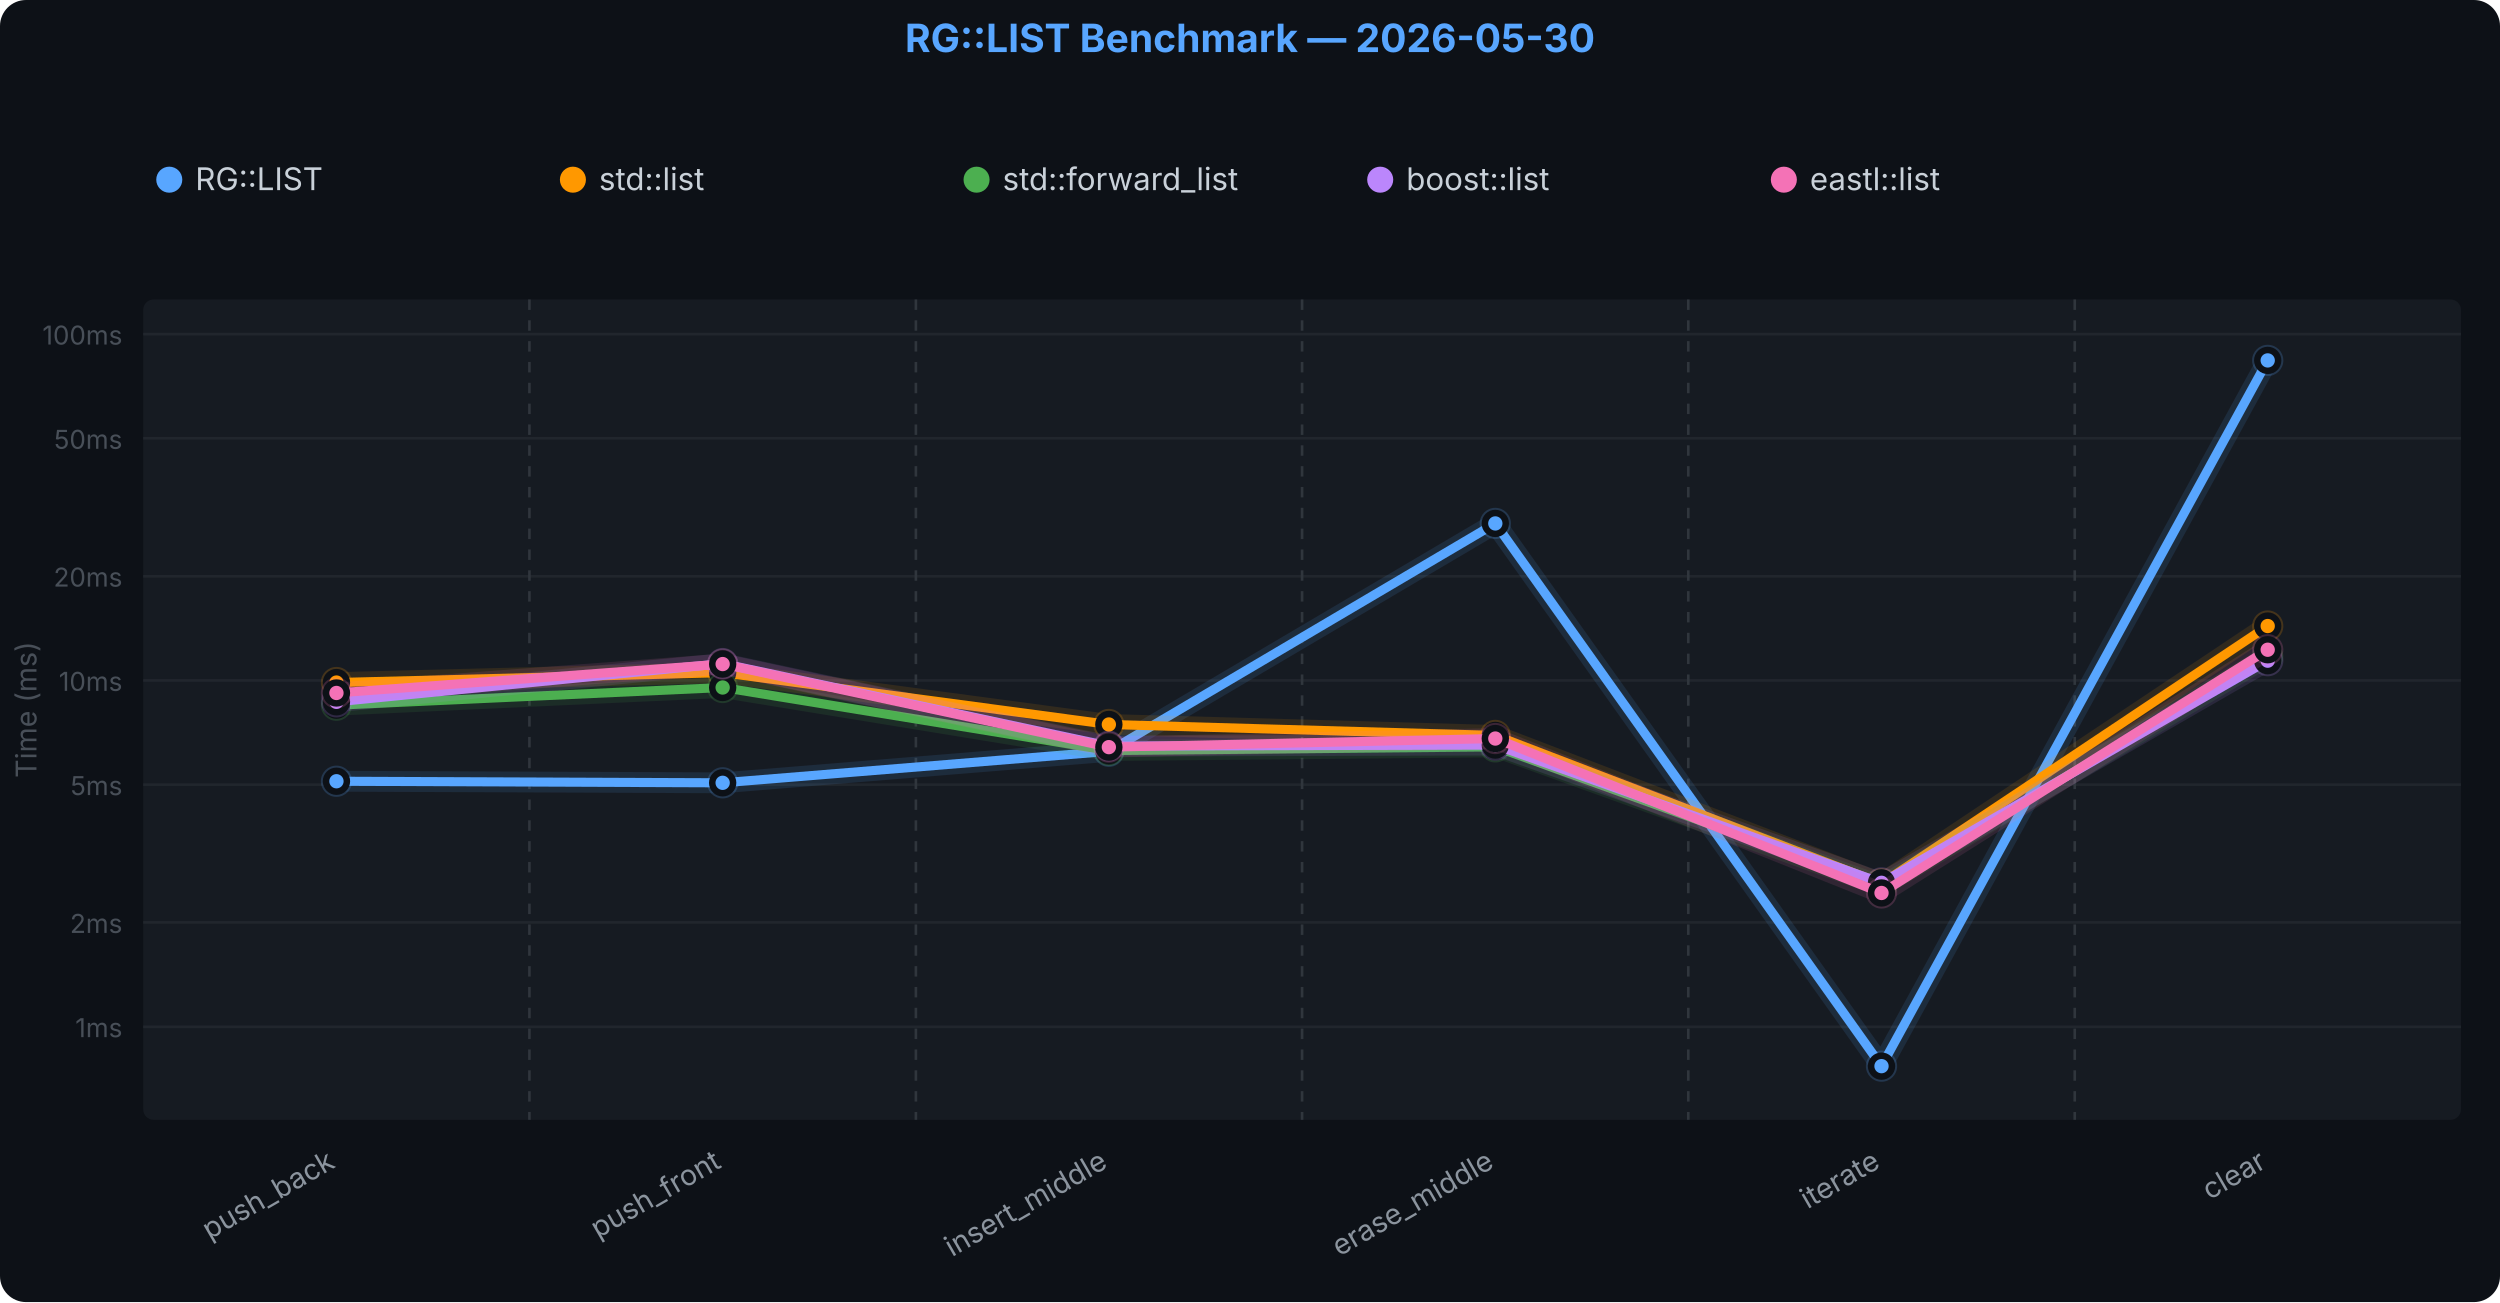
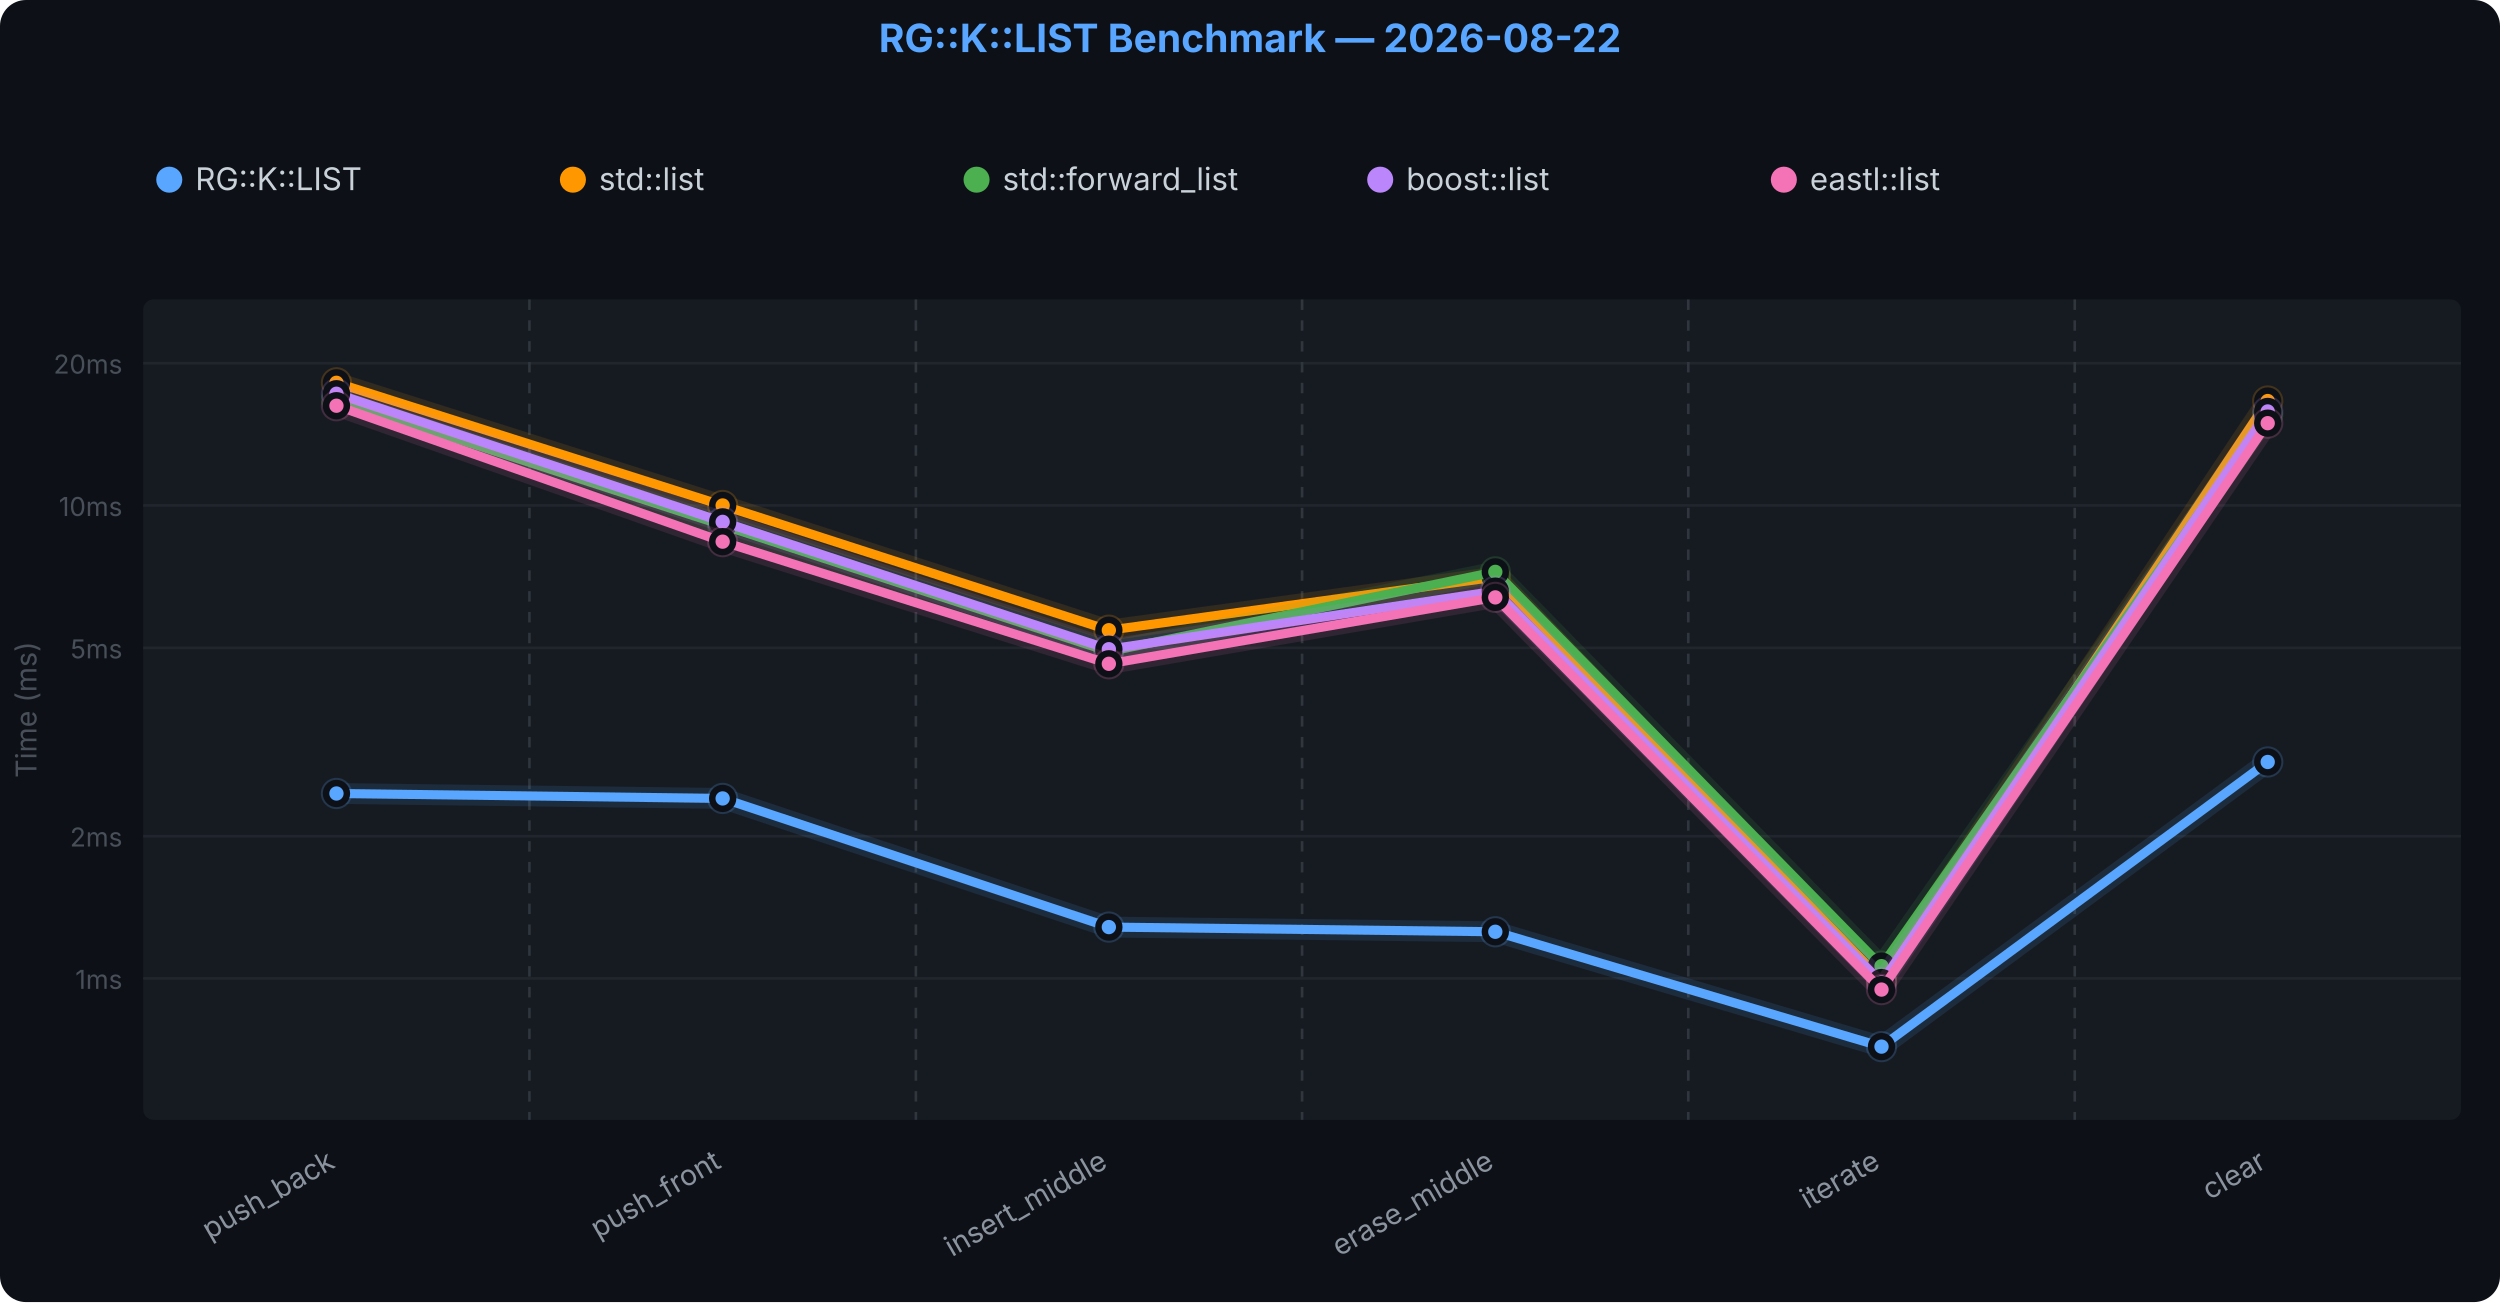
<svg xmlns="http://www.w3.org/2000/svg" viewBox="0 0 960 500" font-family="-apple-system,BlinkMacSystemFont,Segoe UI,sans-serif">
  <rect width="960" height="500" rx="10" fill="#0d1117" />
  <rect x="55" y="115" width="890" height="315" fill="#161b22" rx="4" />
-   <line x1="55" y1="394.3" x2="945" y2="394.3" stroke="#21262d" />
-   <text x="47" y="398.263" text-anchor="end" fill="#484f58" font-size="10">1ms</text>
-   <line x1="55" y1="354.2" x2="945" y2="354.2" stroke="#21262d" />
-   <text x="47" y="358.234" text-anchor="end" fill="#484f58" font-size="10">2ms</text>
-   <line x1="55" y1="301.3" x2="945" y2="301.3" stroke="#21262d" />
-   <text x="47" y="305.318" text-anchor="end" fill="#484f58" font-size="10">5ms</text>
-   <line x1="55" y1="261.3" x2="945" y2="261.3" stroke="#21262d" />
-   <text x="47" y="265.289" text-anchor="end" fill="#484f58" font-size="10">10ms</text>
-   <line x1="55" y1="221.3" x2="945" y2="221.3" stroke="#21262d" />
-   <text x="47" y="225.259" text-anchor="end" fill="#484f58" font-size="10">20ms</text>
-   <line x1="55" y1="168.3" x2="945" y2="168.3" stroke="#21262d" />
-   <text x="47" y="172.344" text-anchor="end" fill="#484f58" font-size="10">50ms</text>
-   <line x1="55" y1="128.3" x2="945" y2="128.3" stroke="#21262d" />
-   <text x="47" y="132.314" text-anchor="end" fill="#484f58" font-size="10">100ms</text>
+   <line x1="55" y1="375.7" x2="945" y2="375.7" stroke="#21262d" />
+   <text x="47" y="379.723" text-anchor="end" fill="#484f58" font-size="10">1ms</text>
+   <line x1="55" y1="321.1" x2="945" y2="321.1" stroke="#21262d" />
+   <text x="47" y="325.06" text-anchor="end" fill="#484f58" font-size="10">2ms</text>
+   <line x1="55" y1="248.8" x2="945" y2="248.8" stroke="#21262d" />
+   <text x="47" y="252.8" text-anchor="end" fill="#484f58" font-size="10">5ms</text>
+   <line x1="55" y1="194.1" x2="945" y2="194.1" stroke="#21262d" />
+   <text x="47" y="198.137" text-anchor="end" fill="#484f58" font-size="10">10ms</text>
+   <line x1="55" y1="139.5" x2="945" y2="139.5" stroke="#21262d" />
+   <text x="47" y="143.474" text-anchor="end" fill="#484f58" font-size="10">20ms</text>
  <line x1="203.3" y1="115" x2="203.3" y2="430" stroke="#30363d" stroke-width="1" stroke-dasharray="4,4" />
  <line x1="351.7" y1="115" x2="351.7" y2="430" stroke="#30363d" stroke-width="1" stroke-dasharray="4,4" />
  <line x1="500.0" y1="115" x2="500.0" y2="430" stroke="#30363d" stroke-width="1" stroke-dasharray="4,4" />
  <line x1="648.3" y1="115" x2="648.3" y2="430" stroke="#30363d" stroke-width="1" stroke-dasharray="4,4" />
  <line x1="796.7" y1="115" x2="796.7" y2="430" stroke="#30363d" stroke-width="1" stroke-dasharray="4,4" />
-   <path d="M129.2,300.0 L277.5,300.6 L425.8,288.5 L574.2,201.0 L722.5,409.4 L870.8,138.4" fill="none" stroke="#58a6ff" stroke-width="8" stroke-linejoin="round" stroke-linecap="round" opacity="0.12" />
-   <path d="M129.2,300.0 L277.5,300.6 L425.8,288.5 L574.2,201.0 L722.5,409.4 L870.8,138.4" fill="none" stroke="#58a6ff" stroke-width="3.5" stroke-linejoin="round" stroke-linecap="round" />
-   <circle cx="129.2" cy="300.0" r="6" fill="#58a6ff" opacity="0.2" />
-   <circle cx="129.2" cy="300.0" r="4" fill="#58a6ff" stroke="#0d1117" stroke-width="2.5" />
-   <circle cx="277.5" cy="300.6" r="6" fill="#58a6ff" opacity="0.2" />
-   <circle cx="277.5" cy="300.6" r="4" fill="#58a6ff" stroke="#0d1117" stroke-width="2.5" />
-   <circle cx="425.8" cy="288.5" r="6" fill="#58a6ff" opacity="0.2" />
-   <circle cx="425.8" cy="288.5" r="4" fill="#58a6ff" stroke="#0d1117" stroke-width="2.5" />
-   <circle cx="574.2" cy="201.0" r="6" fill="#58a6ff" opacity="0.2" />
-   <circle cx="574.2" cy="201.0" r="4" fill="#58a6ff" stroke="#0d1117" stroke-width="2.5" />
-   <circle cx="722.5" cy="409.4" r="6" fill="#58a6ff" opacity="0.2" />
-   <circle cx="722.5" cy="409.4" r="4" fill="#58a6ff" stroke="#0d1117" stroke-width="2.5" />
-   <circle cx="870.8" cy="138.4" r="6" fill="#58a6ff" opacity="0.2" />
-   <circle cx="870.8" cy="138.4" r="4" fill="#58a6ff" stroke="#0d1117" stroke-width="2.5" />
-   <path d="M129.2,262.1 L277.5,258.3 L425.8,278.2 L574.2,282.4 L722.5,339.3 L870.8,240.4" fill="none" stroke="#FF9800" stroke-width="8" stroke-linejoin="round" stroke-linecap="round" opacity="0.12" />
-   <path d="M129.2,262.1 L277.5,258.3 L425.8,278.2 L574.2,282.4 L722.5,339.3 L870.8,240.4" fill="none" stroke="#FF9800" stroke-width="3.5" stroke-linejoin="round" stroke-linecap="round" />
-   <circle cx="129.2" cy="262.1" r="6" fill="#FF9800" opacity="0.2" />
-   <circle cx="129.2" cy="262.1" r="4" fill="#FF9800" stroke="#0d1117" stroke-width="2.5" />
-   <circle cx="277.5" cy="258.3" r="6" fill="#FF9800" opacity="0.2" />
-   <circle cx="277.5" cy="258.3" r="4" fill="#FF9800" stroke="#0d1117" stroke-width="2.5" />
-   <circle cx="425.8" cy="278.2" r="6" fill="#FF9800" opacity="0.2" />
-   <circle cx="425.8" cy="278.2" r="4" fill="#FF9800" stroke="#0d1117" stroke-width="2.5" />
-   <circle cx="574.2" cy="282.4" r="6" fill="#FF9800" opacity="0.2" />
-   <circle cx="574.2" cy="282.4" r="4" fill="#FF9800" stroke="#0d1117" stroke-width="2.5" />
-   <circle cx="722.5" cy="339.3" r="6" fill="#FF9800" opacity="0.2" />
-   <circle cx="722.5" cy="339.3" r="4" fill="#FF9800" stroke="#0d1117" stroke-width="2.5" />
-   <circle cx="870.8" cy="240.4" r="6" fill="#FF9800" opacity="0.2" />
-   <circle cx="870.8" cy="240.4" r="4" fill="#FF9800" stroke="#0d1117" stroke-width="2.5" />
-   <path d="M129.2,270.8 L277.5,264.0 L425.8,288.2 L574.2,286.8 L722.5,340.3 L870.8,252.1" fill="none" stroke="#4CAF50" stroke-width="8" stroke-linejoin="round" stroke-linecap="round" opacity="0.12" />
-   <path d="M129.2,270.8 L277.5,264.0 L425.8,288.2 L574.2,286.8 L722.5,340.3 L870.8,252.1" fill="none" stroke="#4CAF50" stroke-width="3.5" stroke-linejoin="round" stroke-linecap="round" />
-   <circle cx="129.2" cy="270.8" r="6" fill="#4CAF50" opacity="0.2" />
-   <circle cx="129.2" cy="270.8" r="4" fill="#4CAF50" stroke="#0d1117" stroke-width="2.5" />
-   <circle cx="277.5" cy="264.0" r="6" fill="#4CAF50" opacity="0.2" />
-   <circle cx="277.5" cy="264.0" r="4" fill="#4CAF50" stroke="#0d1117" stroke-width="2.5" />
-   <circle cx="425.8" cy="288.2" r="6" fill="#4CAF50" opacity="0.2" />
-   <circle cx="425.8" cy="288.2" r="4" fill="#4CAF50" stroke="#0d1117" stroke-width="2.5" />
-   <circle cx="574.2" cy="286.8" r="6" fill="#4CAF50" opacity="0.2" />
-   <circle cx="574.2" cy="286.8" r="4" fill="#4CAF50" stroke="#0d1117" stroke-width="2.5" />
-   <circle cx="722.5" cy="340.3" r="6" fill="#4CAF50" opacity="0.2" />
-   <circle cx="722.5" cy="340.3" r="4" fill="#4CAF50" stroke="#0d1117" stroke-width="2.5" />
-   <circle cx="870.8" cy="252.1" r="6" fill="#4CAF50" opacity="0.2" />
-   <circle cx="870.8" cy="252.1" r="4" fill="#4CAF50" stroke="#0d1117" stroke-width="2.5" />
-   <path d="M129.2,269.5 L277.5,254.8 L425.8,286.5 L574.2,286.1 L722.5,339.0 L870.8,253.7" fill="none" stroke="#BB86FC" stroke-width="8" stroke-linejoin="round" stroke-linecap="round" opacity="0.12" />
-   <path d="M129.2,269.5 L277.5,254.8 L425.8,286.5 L574.2,286.1 L722.5,339.0 L870.8,253.7" fill="none" stroke="#BB86FC" stroke-width="3.5" stroke-linejoin="round" stroke-linecap="round" />
-   <circle cx="129.2" cy="269.5" r="6" fill="#BB86FC" opacity="0.2" />
-   <circle cx="129.2" cy="269.5" r="4" fill="#BB86FC" stroke="#0d1117" stroke-width="2.5" />
-   <circle cx="277.5" cy="254.8" r="6" fill="#BB86FC" opacity="0.2" />
-   <circle cx="277.5" cy="254.8" r="4" fill="#BB86FC" stroke="#0d1117" stroke-width="2.5" />
-   <circle cx="425.8" cy="286.5" r="6" fill="#BB86FC" opacity="0.2" />
-   <circle cx="425.8" cy="286.5" r="4" fill="#BB86FC" stroke="#0d1117" stroke-width="2.5" />
-   <circle cx="574.2" cy="286.1" r="6" fill="#BB86FC" opacity="0.2" />
-   <circle cx="574.2" cy="286.1" r="4" fill="#BB86FC" stroke="#0d1117" stroke-width="2.5" />
-   <circle cx="722.5" cy="339.0" r="6" fill="#BB86FC" opacity="0.2" />
-   <circle cx="722.5" cy="339.0" r="4" fill="#BB86FC" stroke="#0d1117" stroke-width="2.5" />
-   <circle cx="870.8" cy="253.7" r="6" fill="#BB86FC" opacity="0.2" />
-   <circle cx="870.8" cy="253.7" r="4" fill="#BB86FC" stroke="#0d1117" stroke-width="2.5" />
-   <path d="M129.2,266.1 L277.5,255.0 L425.8,286.9 L574.2,283.6 L722.5,342.9 L870.8,249.5" fill="none" stroke="#F472B6" stroke-width="8" stroke-linejoin="round" stroke-linecap="round" opacity="0.12" />
-   <path d="M129.2,266.1 L277.5,255.0 L425.8,286.9 L574.2,283.6 L722.5,342.9 L870.8,249.5" fill="none" stroke="#F472B6" stroke-width="3.5" stroke-linejoin="round" stroke-linecap="round" />
-   <circle cx="129.2" cy="266.1" r="6" fill="#F472B6" opacity="0.2" />
-   <circle cx="129.2" cy="266.1" r="4" fill="#F472B6" stroke="#0d1117" stroke-width="2.5" />
-   <circle cx="277.5" cy="255.0" r="6" fill="#F472B6" opacity="0.2" />
-   <circle cx="277.5" cy="255.0" r="4" fill="#F472B6" stroke="#0d1117" stroke-width="2.5" />
-   <circle cx="425.8" cy="286.9" r="6" fill="#F472B6" opacity="0.2" />
-   <circle cx="425.8" cy="286.9" r="4" fill="#F472B6" stroke="#0d1117" stroke-width="2.5" />
-   <circle cx="574.2" cy="283.6" r="6" fill="#F472B6" opacity="0.2" />
-   <circle cx="574.2" cy="283.6" r="4" fill="#F472B6" stroke="#0d1117" stroke-width="2.5" />
-   <circle cx="722.5" cy="342.9" r="6" fill="#F472B6" opacity="0.2" />
-   <circle cx="722.5" cy="342.9" r="4" fill="#F472B6" stroke="#0d1117" stroke-width="2.5" />
-   <circle cx="870.8" cy="249.5" r="6" fill="#F472B6" opacity="0.2" />
-   <circle cx="870.8" cy="249.5" r="4" fill="#F472B6" stroke="#0d1117" stroke-width="2.5" />
+   <path d="M129.2,304.7 L277.5,306.6 L425.8,356.0 L574.2,357.8 L722.5,401.9 L870.8,292.6" fill="none" stroke="#58a6ff" stroke-width="8" stroke-linejoin="round" stroke-linecap="round" opacity="0.12" />
+   <path d="M129.2,304.7 L277.5,306.6 L425.8,356.0 L574.2,357.8 L722.5,401.9 L870.8,292.6" fill="none" stroke="#58a6ff" stroke-width="3.5" stroke-linejoin="round" stroke-linecap="round" />
+   <circle cx="129.2" cy="304.7" r="6" fill="#58a6ff" opacity="0.2" />
+   <circle cx="129.2" cy="304.7" r="4" fill="#58a6ff" stroke="#0d1117" stroke-width="2.5" />
+   <circle cx="277.5" cy="306.6" r="6" fill="#58a6ff" opacity="0.2" />
+   <circle cx="277.5" cy="306.6" r="4" fill="#58a6ff" stroke="#0d1117" stroke-width="2.5" />
+   <circle cx="425.8" cy="356.0" r="6" fill="#58a6ff" opacity="0.2" />
+   <circle cx="425.8" cy="356.0" r="4" fill="#58a6ff" stroke="#0d1117" stroke-width="2.5" />
+   <circle cx="574.2" cy="357.8" r="6" fill="#58a6ff" opacity="0.2" />
+   <circle cx="574.2" cy="357.8" r="4" fill="#58a6ff" stroke="#0d1117" stroke-width="2.5" />
+   <circle cx="722.5" cy="401.9" r="6" fill="#58a6ff" opacity="0.2" />
+   <circle cx="722.5" cy="401.9" r="4" fill="#58a6ff" stroke="#0d1117" stroke-width="2.5" />
+   <circle cx="870.8" cy="292.6" r="6" fill="#58a6ff" opacity="0.2" />
+   <circle cx="870.8" cy="292.6" r="4" fill="#58a6ff" stroke="#0d1117" stroke-width="2.5" />
+   <path d="M129.2,147.0 L277.5,194.1 L425.8,242.0 L574.2,221.6 L722.5,376.4 L870.8,154.0" fill="none" stroke="#FF9800" stroke-width="8" stroke-linejoin="round" stroke-linecap="round" opacity="0.12" />
+   <path d="M129.2,147.0 L277.5,194.1 L425.8,242.0 L574.2,221.6 L722.5,376.4 L870.8,154.0" fill="none" stroke="#FF9800" stroke-width="3.5" stroke-linejoin="round" stroke-linecap="round" />
+   <circle cx="129.2" cy="147.0" r="6" fill="#FF9800" opacity="0.2" />
+   <circle cx="129.2" cy="147.0" r="4" fill="#FF9800" stroke="#0d1117" stroke-width="2.5" />
+   <circle cx="277.5" cy="194.1" r="6" fill="#FF9800" opacity="0.2" />
+   <circle cx="277.5" cy="194.1" r="4" fill="#FF9800" stroke="#0d1117" stroke-width="2.5" />
+   <circle cx="425.8" cy="242.0" r="6" fill="#FF9800" opacity="0.2" />
+   <circle cx="425.8" cy="242.0" r="4" fill="#FF9800" stroke="#0d1117" stroke-width="2.5" />
+   <circle cx="574.2" cy="221.6" r="6" fill="#FF9800" opacity="0.2" />
+   <circle cx="574.2" cy="221.6" r="4" fill="#FF9800" stroke="#0d1117" stroke-width="2.5" />
+   <circle cx="722.5" cy="376.4" r="6" fill="#FF9800" opacity="0.2" />
+   <circle cx="722.5" cy="376.4" r="4" fill="#FF9800" stroke="#0d1117" stroke-width="2.5" />
+   <circle cx="870.8" cy="154.0" r="6" fill="#FF9800" opacity="0.2" />
+   <circle cx="870.8" cy="154.0" r="4" fill="#FF9800" stroke="#0d1117" stroke-width="2.5" />
+   <path d="M129.2,153.5 L277.5,201.7 L425.8,250.2 L574.2,219.6 L722.5,371.0 L870.8,159.4" fill="none" stroke="#4CAF50" stroke-width="8" stroke-linejoin="round" stroke-linecap="round" opacity="0.12" />
+   <path d="M129.2,153.5 L277.5,201.7 L425.8,250.2 L574.2,219.6 L722.5,371.0 L870.8,159.4" fill="none" stroke="#4CAF50" stroke-width="3.5" stroke-linejoin="round" stroke-linecap="round" />
+   <circle cx="129.2" cy="153.5" r="6" fill="#4CAF50" opacity="0.2" />
+   <circle cx="129.2" cy="153.5" r="4" fill="#4CAF50" stroke="#0d1117" stroke-width="2.5" />
+   <circle cx="277.5" cy="201.7" r="6" fill="#4CAF50" opacity="0.2" />
+   <circle cx="277.5" cy="201.7" r="4" fill="#4CAF50" stroke="#0d1117" stroke-width="2.5" />
+   <circle cx="425.8" cy="250.2" r="6" fill="#4CAF50" opacity="0.2" />
+   <circle cx="425.8" cy="250.2" r="4" fill="#4CAF50" stroke="#0d1117" stroke-width="2.5" />
+   <circle cx="574.2" cy="219.6" r="6" fill="#4CAF50" opacity="0.2" />
+   <circle cx="574.2" cy="219.6" r="4" fill="#4CAF50" stroke="#0d1117" stroke-width="2.5" />
+   <circle cx="722.5" cy="371.0" r="6" fill="#4CAF50" opacity="0.2" />
+   <circle cx="722.5" cy="371.0" r="4" fill="#4CAF50" stroke="#0d1117" stroke-width="2.5" />
+   <circle cx="870.8" cy="159.4" r="6" fill="#4CAF50" opacity="0.2" />
+   <circle cx="870.8" cy="159.4" r="4" fill="#4CAF50" stroke="#0d1117" stroke-width="2.5" />
+   <path d="M129.2,151.2 L277.5,200.4 L425.8,249.3 L574.2,227.0 L722.5,377.3 L870.8,158.0" fill="none" stroke="#BB86FC" stroke-width="8" stroke-linejoin="round" stroke-linecap="round" opacity="0.12" />
+   <path d="M129.2,151.2 L277.5,200.4 L425.8,249.3 L574.2,227.0 L722.5,377.3 L870.8,158.0" fill="none" stroke="#BB86FC" stroke-width="3.5" stroke-linejoin="round" stroke-linecap="round" />
+   <circle cx="129.2" cy="151.2" r="6" fill="#BB86FC" opacity="0.2" />
+   <circle cx="129.2" cy="151.2" r="4" fill="#BB86FC" stroke="#0d1117" stroke-width="2.5" />
+   <circle cx="277.5" cy="200.4" r="6" fill="#BB86FC" opacity="0.2" />
+   <circle cx="277.5" cy="200.4" r="4" fill="#BB86FC" stroke="#0d1117" stroke-width="2.5" />
+   <circle cx="425.8" cy="249.3" r="6" fill="#BB86FC" opacity="0.2" />
+   <circle cx="425.8" cy="249.3" r="4" fill="#BB86FC" stroke="#0d1117" stroke-width="2.5" />
+   <circle cx="574.2" cy="227.0" r="6" fill="#BB86FC" opacity="0.2" />
+   <circle cx="574.2" cy="227.0" r="4" fill="#BB86FC" stroke="#0d1117" stroke-width="2.5" />
+   <circle cx="722.5" cy="377.3" r="6" fill="#BB86FC" opacity="0.2" />
+   <circle cx="722.5" cy="377.3" r="4" fill="#BB86FC" stroke="#0d1117" stroke-width="2.5" />
+   <circle cx="870.8" cy="158.0" r="6" fill="#BB86FC" opacity="0.2" />
+   <circle cx="870.8" cy="158.0" r="4" fill="#BB86FC" stroke="#0d1117" stroke-width="2.5" />
+   <path d="M129.2,155.8 L277.5,208.0 L425.8,254.9 L574.2,229.4 L722.5,380.0 L870.8,162.5" fill="none" stroke="#F472B6" stroke-width="8" stroke-linejoin="round" stroke-linecap="round" opacity="0.12" />
+   <path d="M129.2,155.8 L277.5,208.0 L425.8,254.9 L574.2,229.4 L722.5,380.0 L870.8,162.5" fill="none" stroke="#F472B6" stroke-width="3.5" stroke-linejoin="round" stroke-linecap="round" />
+   <circle cx="129.2" cy="155.8" r="6" fill="#F472B6" opacity="0.2" />
+   <circle cx="129.2" cy="155.8" r="4" fill="#F472B6" stroke="#0d1117" stroke-width="2.5" />
+   <circle cx="277.5" cy="208.0" r="6" fill="#F472B6" opacity="0.2" />
+   <circle cx="277.5" cy="208.0" r="4" fill="#F472B6" stroke="#0d1117" stroke-width="2.5" />
+   <circle cx="425.8" cy="254.9" r="6" fill="#F472B6" opacity="0.2" />
+   <circle cx="425.8" cy="254.9" r="4" fill="#F472B6" stroke="#0d1117" stroke-width="2.5" />
+   <circle cx="574.2" cy="229.4" r="6" fill="#F472B6" opacity="0.2" />
+   <circle cx="574.2" cy="229.4" r="4" fill="#F472B6" stroke="#0d1117" stroke-width="2.5" />
+   <circle cx="722.5" cy="380.0" r="6" fill="#F472B6" opacity="0.2" />
+   <circle cx="722.5" cy="380.0" r="4" fill="#F472B6" stroke="#0d1117" stroke-width="2.5" />
+   <circle cx="870.8" cy="162.5" r="6" fill="#F472B6" opacity="0.2" />
+   <circle cx="870.8" cy="162.5" r="4" fill="#F472B6" stroke="#0d1117" stroke-width="2.5" />
  <text x="129.2" y="448" text-anchor="end" fill="#8b949e" font-size="11" transform="rotate(-30,129.2,448)">push_back</text>
  <text x="277.5" y="448" text-anchor="end" fill="#8b949e" font-size="11" transform="rotate(-30,277.5,448)">push_front</text>
  <text x="425.8" y="448" text-anchor="end" fill="#8b949e" font-size="11" transform="rotate(-30,425.8,448)">insert_middle</text>
  <text x="574.2" y="448" text-anchor="end" fill="#8b949e" font-size="11" transform="rotate(-30,574.2,448)">erase_middle</text>
  <text x="722.5" y="448" text-anchor="end" fill="#8b949e" font-size="11" transform="rotate(-30,722.5,448)">iterate</text>
  <text x="870.8" y="448" text-anchor="end" fill="#8b949e" font-size="11" transform="rotate(-30,870.8,448)">clear</text>
  <text x="14" y="272.5" text-anchor="middle" fill="#484f58" font-size="11" transform="rotate(-90,14,272.5)">Time (ms)</text>
  <circle cx="65" cy="69" r="5" fill="#58a6ff" />
-   <text x="75" y="73" fill="#c9d1d9" font-size="12">RG::LIST</text>
+   <text x="75" y="73" fill="#c9d1d9" font-size="12">RG::K::LIST</text>
  <circle cx="220" cy="69" r="5" fill="#FF9800" />
  <text x="230" y="73" fill="#c9d1d9" font-size="12">std::list</text>
  <circle cx="375" cy="69" r="5" fill="#4CAF50" />
  <text x="385" y="73" fill="#c9d1d9" font-size="12">std::forward_list</text>
  <circle cx="530" cy="69" r="5" fill="#BB86FC" />
  <text x="540" y="73" fill="#c9d1d9" font-size="12">boost::list</text>
  <circle cx="685" cy="69" r="5" fill="#F472B6" />
  <text x="695" y="73" fill="#c9d1d9" font-size="12">eastl::list</text>
-   <text x="480.0" y="20" text-anchor="middle" fill="#58a6ff" font-size="15" font-weight="700">RG::LIST Benchmark — 2026-05-30</text>
+   <text x="480.0" y="20" text-anchor="middle" fill="#58a6ff" font-size="15" font-weight="700">RG::K::LIST Benchmark — 2026-08-22</text>
</svg>
